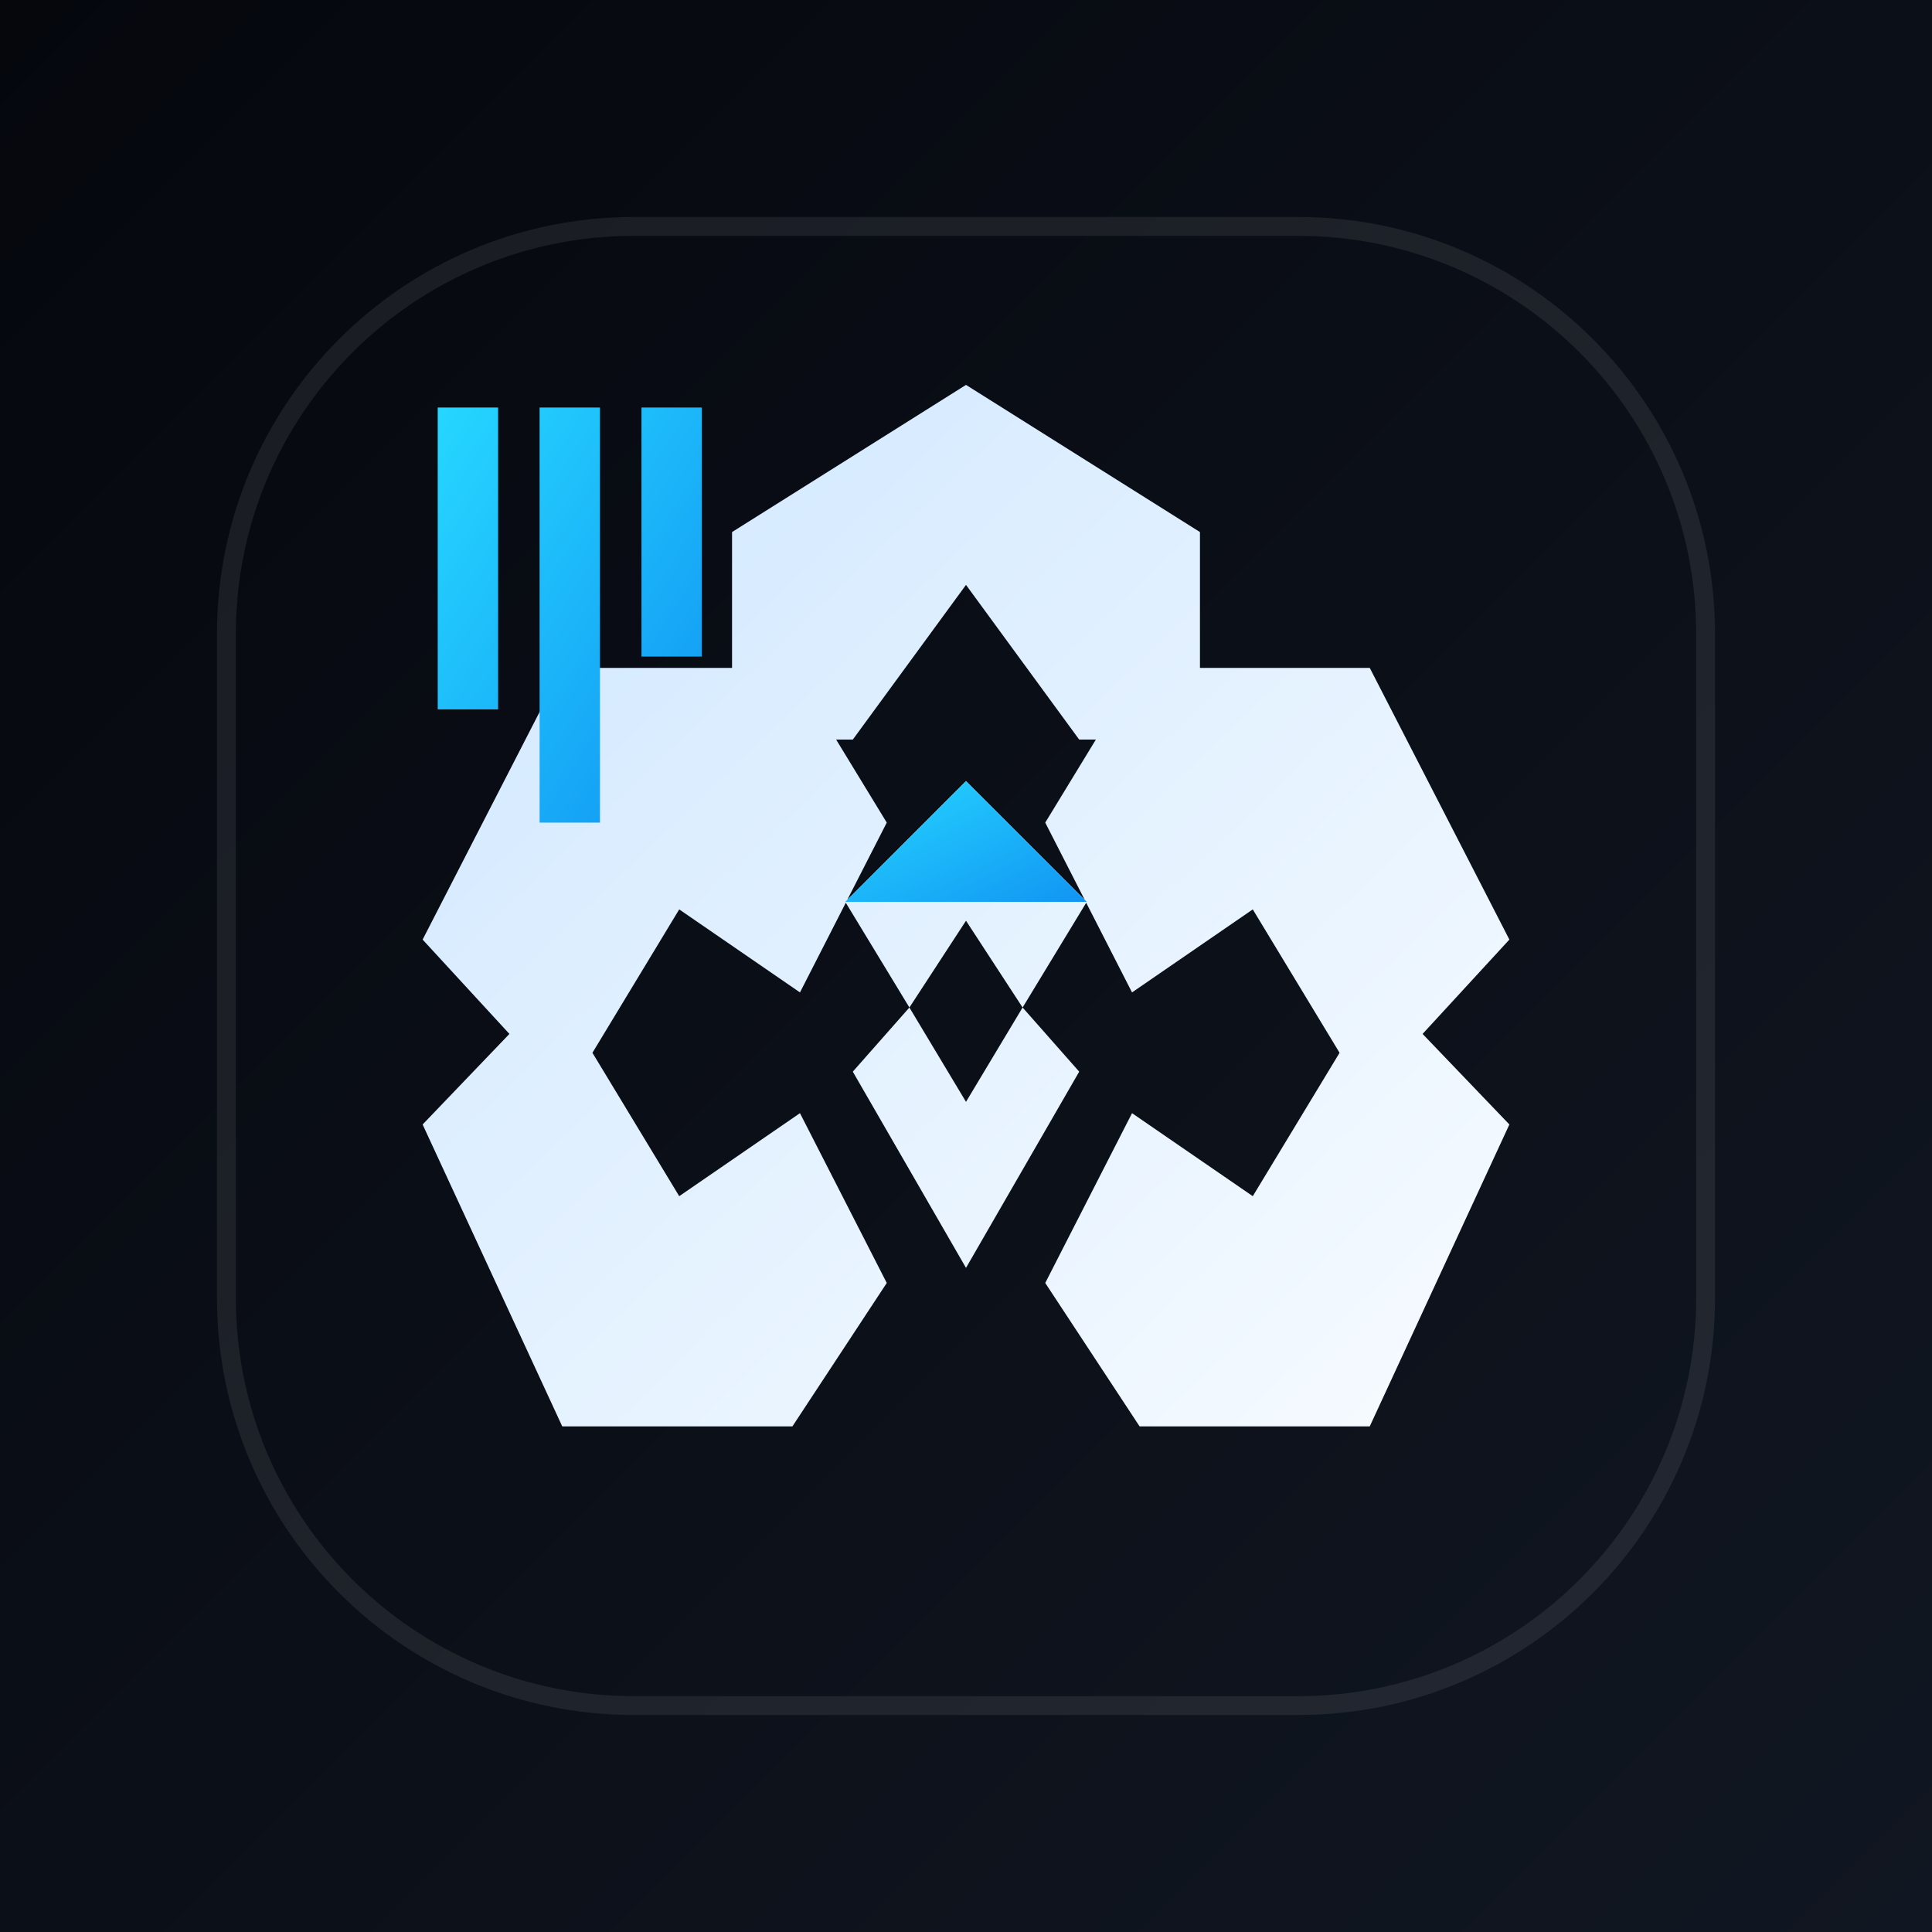
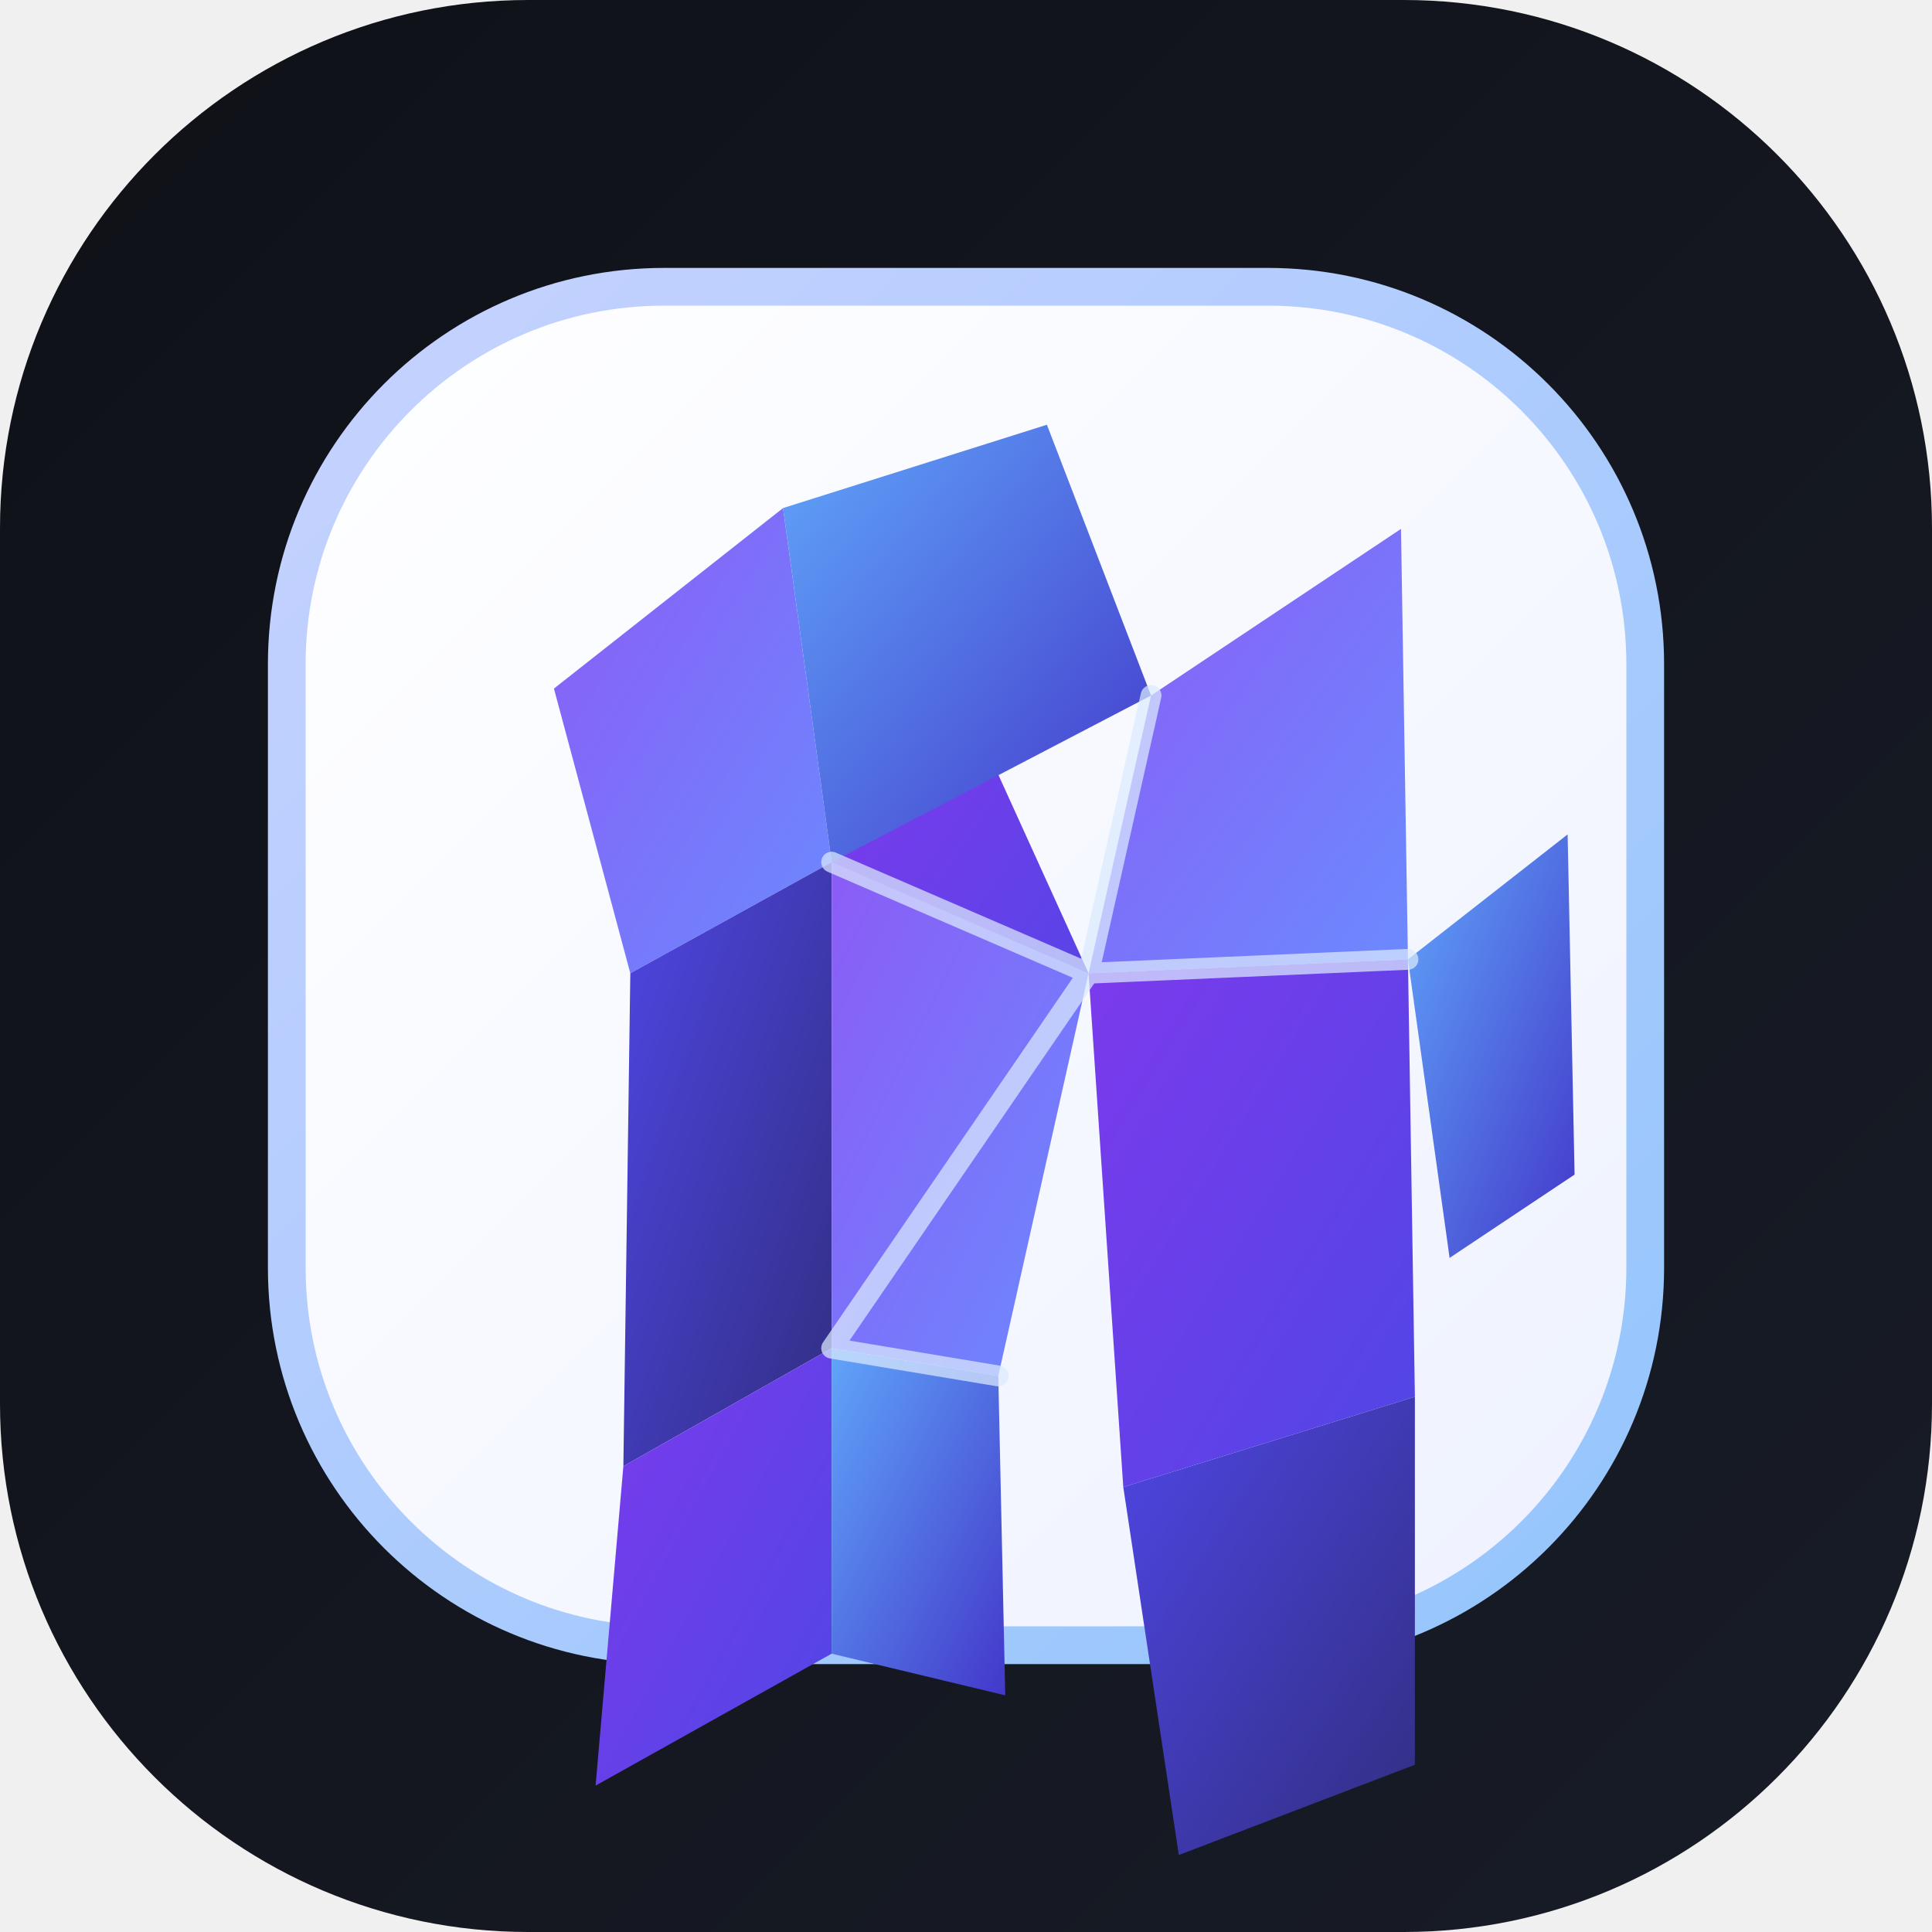
<svg xmlns="http://www.w3.org/2000/svg" width="512" height="512" viewBox="0 0 512 512">
  <defs>
-     <linearGradient id="shellMask" x1="0%" y1="0%" x2="100%" y2="100%">
-       <stop offset="0%" stop-color="#05070d" />
-       <stop offset="100%" stop-color="#111722" />
+     <linearGradient id="bgMask" x1="0%" y1="0%" x2="100%" y2="100%">
+       <stop offset="0%" stop-color="#0f1117" />
+       <stop offset="100%" stop-color="#181c27" />
    </linearGradient>
-     <linearGradient id="lineMask" x1="0%" y1="0%" x2="100%" y2="100%">
-       <stop offset="0%" stop-color="#cfe7ff" />
-       <stop offset="100%" stop-color="#f7fbff" />
+     <linearGradient id="tileFillMask" x1="0%" y1="0%" x2="100%" y2="100%">
+       <stop offset="0%" stop-color="#ffffff" />
+       <stop offset="100%" stop-color="#eef2ff" />
    </linearGradient>
-     <linearGradient id="accentMask" x1="0%" y1="0%" x2="100%" y2="100%">
-       <stop offset="0%" stop-color="#26d7ff" />
-       <stop offset="100%" stop-color="#1195f3" />
+     <linearGradient id="tileEdgeMask" x1="0%" y1="0%" x2="100%" y2="100%">
+       <stop offset="0%" stop-color="#c7d2fe" />
+       <stop offset="100%" stop-color="#93c5fd" />
+     </linearGradient>
+     <linearGradient id="facetAMask" x1="0%" y1="0%" x2="100%" y2="100%">
+       <stop offset="0%" stop-color="#8b5cf6" />
+       <stop offset="100%" stop-color="#6b8aff" />
+     </linearGradient>
+     <linearGradient id="facetBMask" x1="0%" y1="0%" x2="100%" y2="100%">
+       <stop offset="0%" stop-color="#7c3aed" />
+       <stop offset="100%" stop-color="#4f46e5" />
+     </linearGradient>
+     <linearGradient id="facetCMask" x1="0%" y1="0%" x2="100%" y2="100%">
+       <stop offset="0%" stop-color="#60a5fa" />
+       <stop offset="100%" stop-color="#4338ca" />
+     </linearGradient>
+     <linearGradient id="facetDMask" x1="0%" y1="0%" x2="100%" y2="100%">
+       <stop offset="0%" stop-color="#4f46e5" />
+       <stop offset="100%" stop-color="#312e81" />
    </linearGradient>
  </defs>
-   <rect width="512" height="512" fill="url(#shellMask)" />
-   <rect x="60" y="60" width="392" height="392" rx="108" fill="none" stroke="#ffffff" stroke-opacity=".08" stroke-width="5" />
-   <path d="M256 102 318 141 318 196 286 196 256 155 226 196 194 196 194 141Z        M149 177 210 177 235 218 212 263 180 241 157 279 180 317 212 295 235 340 210 378 149 378 112 298 135 274 112 249Z        M363 177 400 249 377 274 400 298 363 378 302 378 277 340 300 295 332 317 355 279 332 241 300 263 277 218 302 177Z        M224 239 256 207 288 239 271 267 256 244 241 267Z        M226 284 256 336 286 284 271 267 256 292 241 267Z" fill="url(#lineMask)" />
-   <path d="M256 207 288 239 224 239Z" fill="url(#accentMask)" />
-   <path d="M116 108h16v80h-16zm27 0h16v110h-16zm27 0h16v66h-16z" fill="url(#accentMask)" />
+   <rect width="512" height="512" rx="140" fill="url(#bgMask)" />
+   <rect x="76" y="76" width="360" height="360" rx="100" fill="url(#tileFillMask)" stroke="url(#tileEdgeMask)" stroke-width="10" />
+   <g transform="translate(110 96) scale(0.92)">
+     <polygon points="40,94 106,42 120,144 62,176" fill="url(#facetAMask)" />
+     <polygon points="120,144 164,110 194,176 142,220" fill="url(#facetBMask)" />
+     <polygon points="106,42 182,18 212,96 120,144" fill="url(#facetCMask)" />
+     <polygon points="212,96 284,48 286,172 194,176" fill="url(#facetAMask)" />
+     <polygon points="62,176 120,144 120,284 60,318" fill="url(#facetDMask)" />
+     <polygon points="120,144 194,176 168,292 120,284" fill="url(#facetAMask)" />
+     <polygon points="194,176 286,172 288,298 204,324" fill="url(#facetBMask)" />
+     <polygon points="60,318 120,284 120,372 52,410" fill="url(#facetBMask)" />
+     <polygon points="120,284 168,292 170,384 120,372" fill="url(#facetCMask)" />
+     <polygon points="204,324 288,298 288,404 220,430" fill="url(#facetDMask)" />
+     <polygon points="286,172 332,136 334,234 298,258" fill="url(#facetCMask)" />
+     <path d="M120 144L194 176M120 284L194 176M120 284L168 292M212 96L194 176M286 172L194 176" fill="none" stroke="#dbeafe" stroke-opacity=".72" stroke-width="6" stroke-linecap="round" />
+   </g>
</svg>
